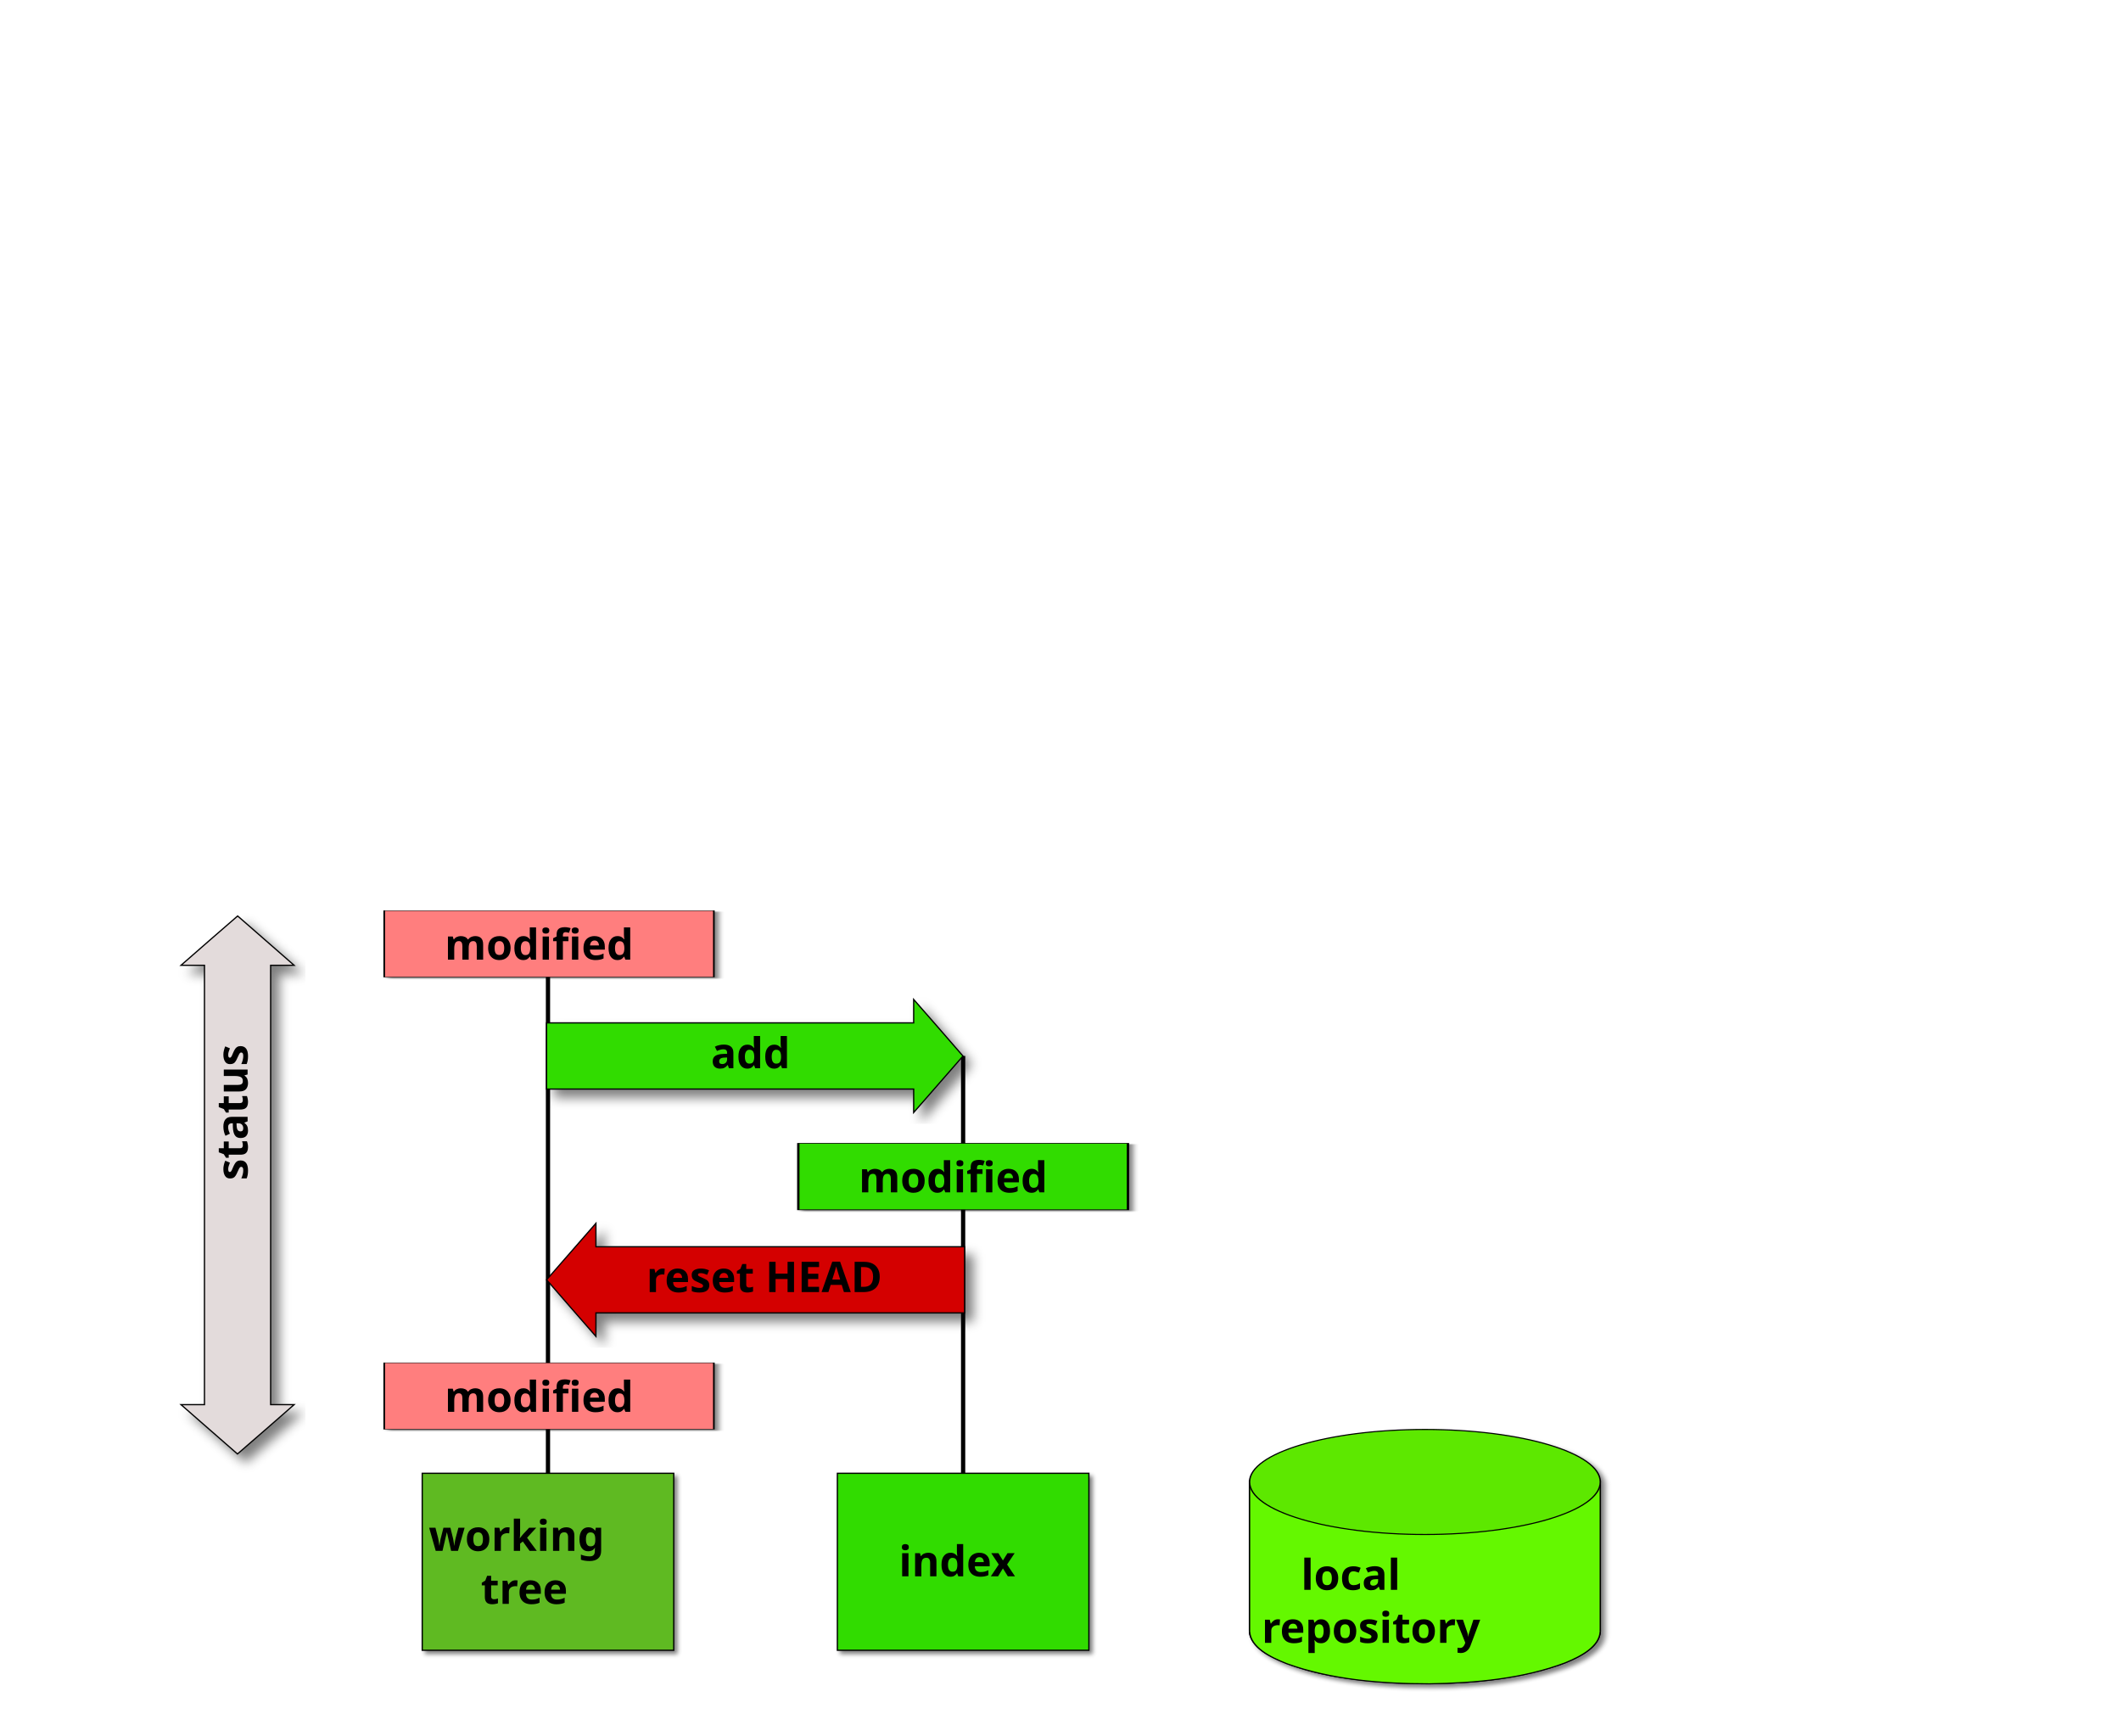
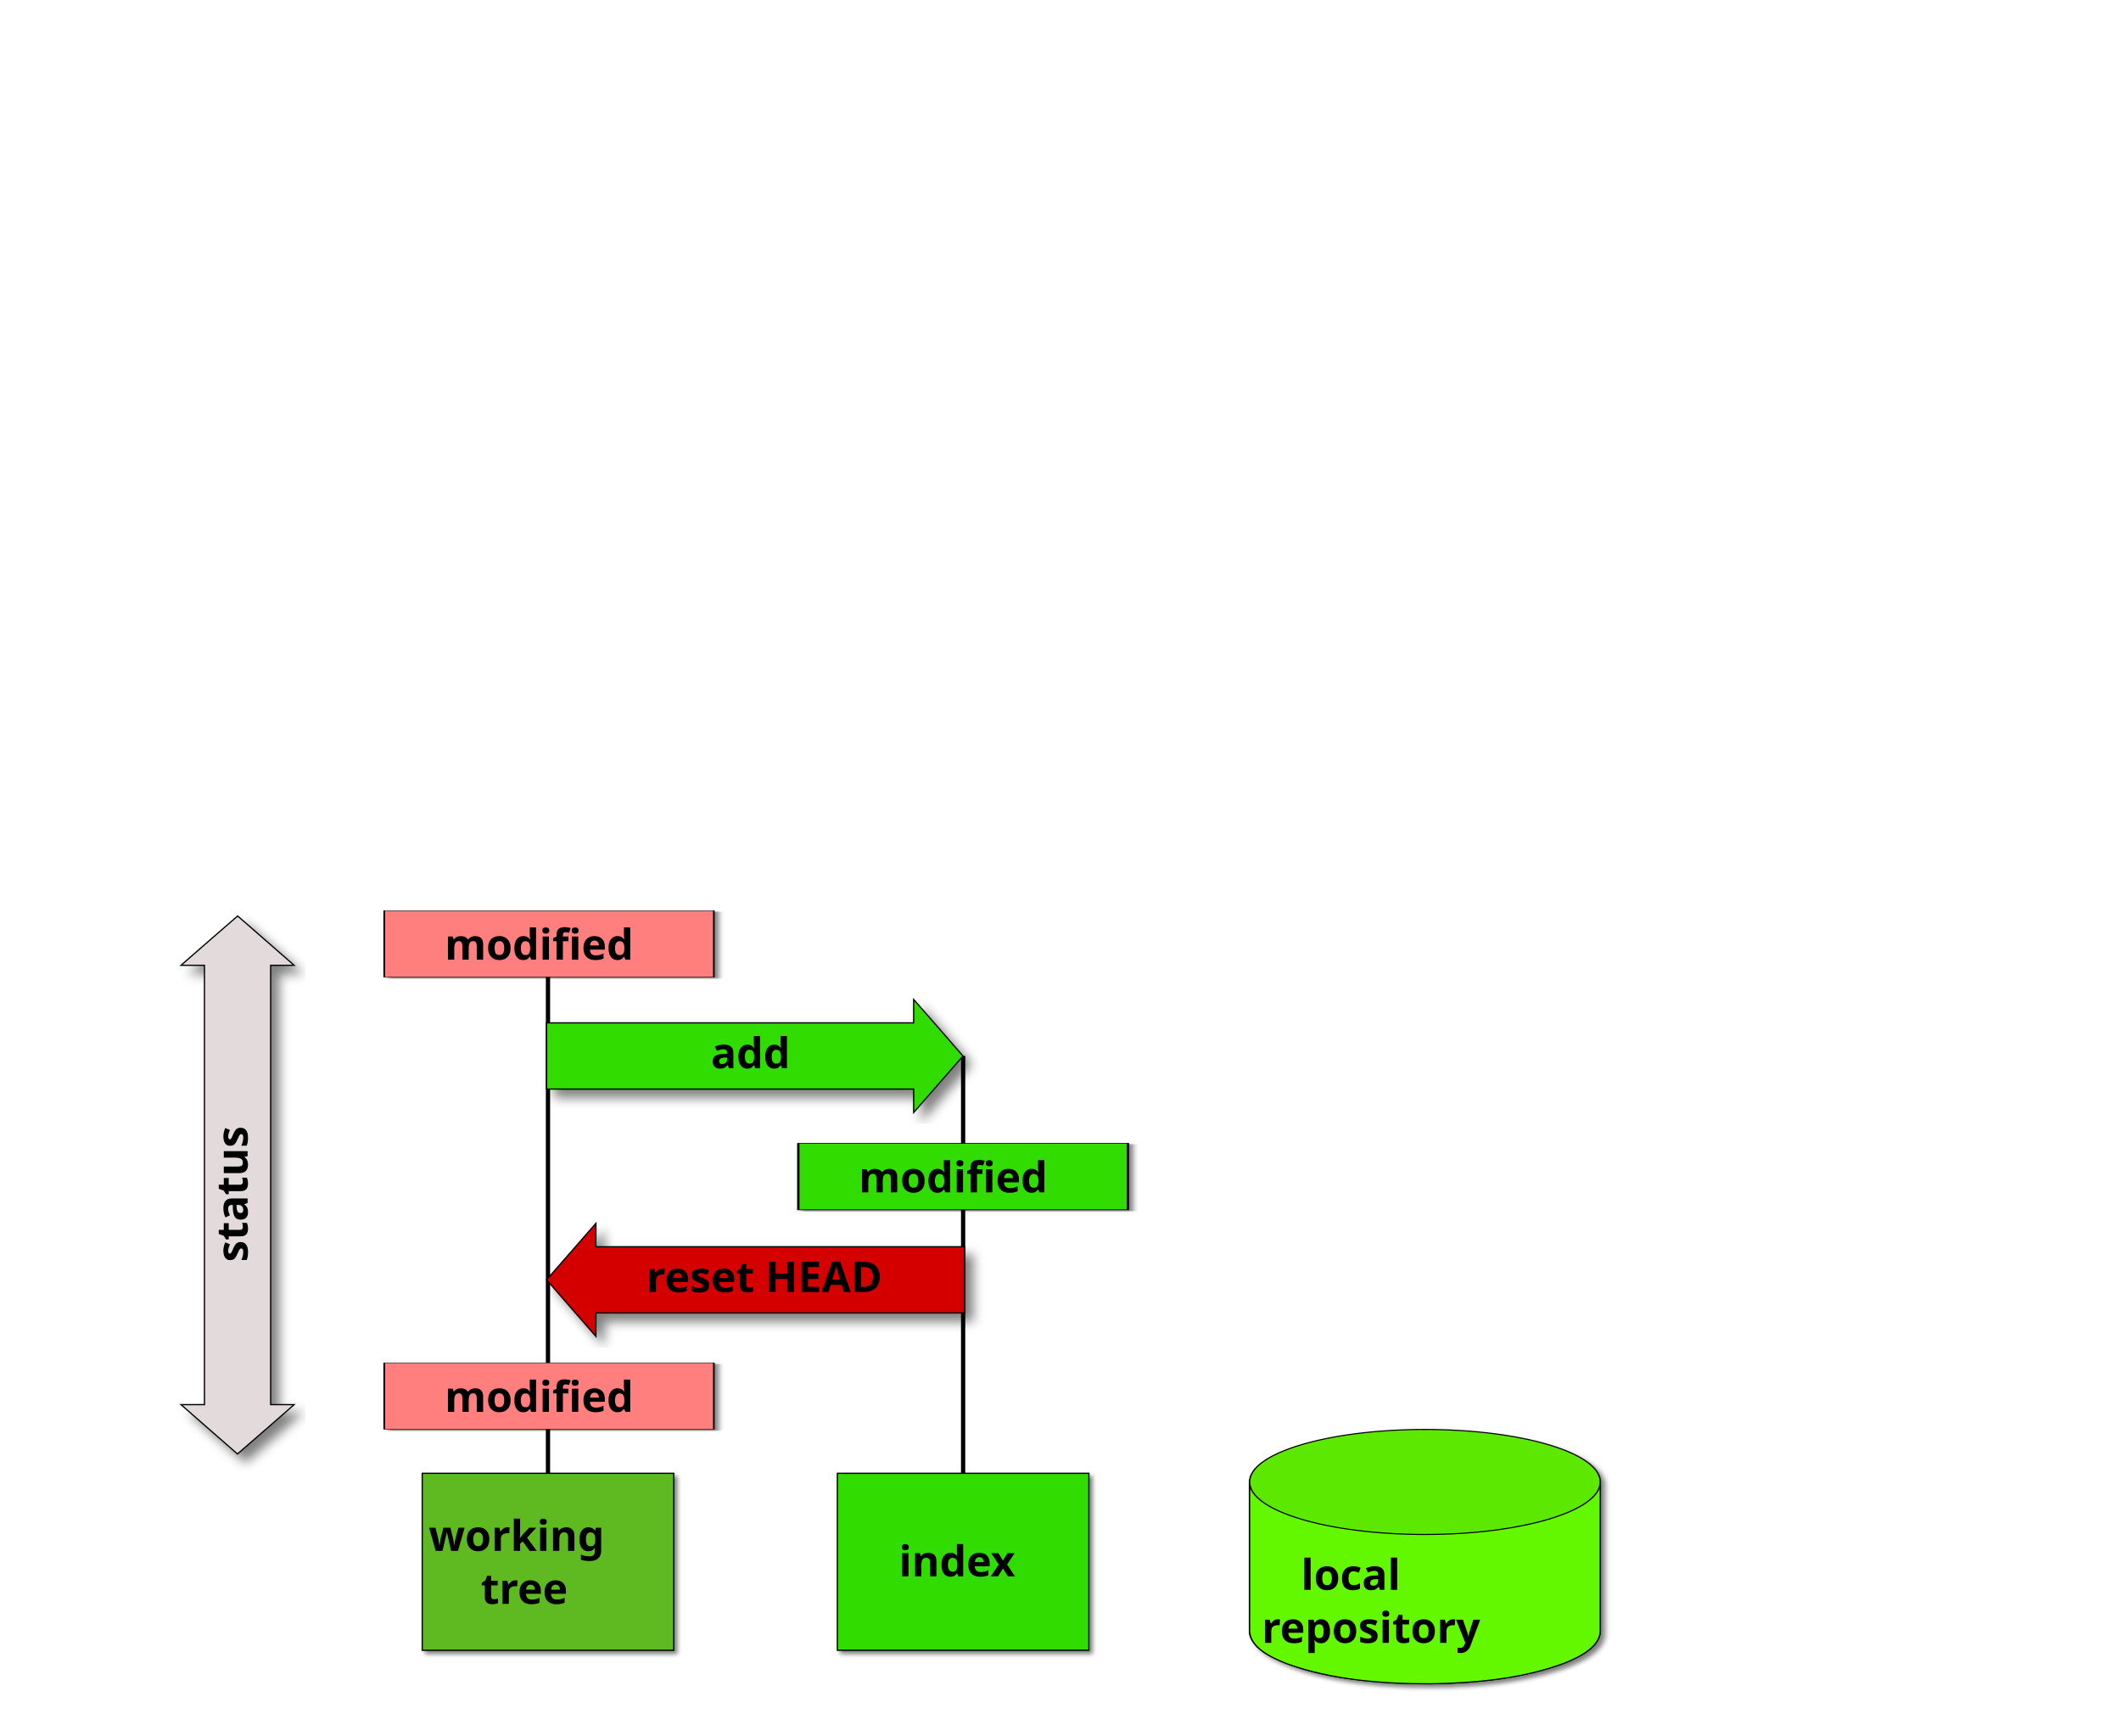
<svg xmlns="http://www.w3.org/2000/svg" xmlns:ns1="http://www.openswatchbook.org/uri/2009/osb" width="389.764" height="318.898" id="svg2" version="1.1">
  <defs id="defs4">
    <marker style="overflow:visible" id="TriangleOutS" refX="0" refY="0" orient="auto">
      <path transform="scale(0.2,0.2)" style="fill-rule:evenodd;stroke:#000000;stroke-width:1pt" d="m 5.77,0 -8.65,5 0,-10 8.65,5 z" id="path4184" />
    </marker>
    <marker style="overflow:visible" id="TriangleOutL" refX="0" refY="0" orient="auto">
      <path transform="scale(0.8,0.8)" style="fill-rule:evenodd;stroke:#000000;stroke-width:1pt" d="m 5.77,0 -8.65,5 0,-10 8.65,5 z" id="path4178" />
    </marker>
    <marker style="overflow:visible" id="Arrow1Mend" refX="0" refY="0" orient="auto">
      <path transform="matrix(-0.4,0,0,-0.4,-4,0)" style="fill-rule:evenodd;stroke:#000000;stroke-width:1pt" d="M 0,0 5,-5 -12.5,0 5,5 0,0 z" id="path4045" />
    </marker>
    <marker style="overflow:visible" id="Arrow1Lend" refX="0" refY="0" orient="auto">
      <path transform="matrix(-0.8,0,0,-0.8,-10,0)" style="fill-rule:evenodd;stroke:#000000;stroke-width:1pt" d="M 0,0 5,-5 -12.5,0 5,5 0,0 z" id="path4039" />
    </marker>
    <marker style="overflow:visible" id="Arrow1Lstart" refX="0" refY="0" orient="auto">
      <path transform="matrix(0.8,0,0,0.8,10,0)" style="fill-rule:evenodd;stroke:#000000;stroke-width:1pt" d="M 0,0 5,-5 -12.5,0 5,5 0,0 z" id="path4036" />
    </marker>
    <linearGradient ns1:paint="solid" id="linearGradient4513">
      <stop id="stop4515" offset="0" style="stop-color:#000000;stop-opacity:1;" />
    </linearGradient>
    <marker style="overflow:visible" id="Arrow2Lend" refX="0" refY="0" orient="auto">
      <path transform="matrix(-1.1,0,0,-1.1,-1.1,0)" d="M 8.719,4.034 -2.207,0.016 8.719,-4.002 c -1.745,2.372 -1.735,5.617 -6e-7,8.035 z" style="fill-rule:evenodd;stroke-width:0.625;stroke-linejoin:round" id="path4057" />
    </marker>
    <marker style="overflow:visible" id="Arrow2Lend-7" refX="0" refY="0" orient="auto">
      <path transform="matrix(-1.1,0,0,-1.1,-1.1,0)" d="M 8.719,4.034 -2.207,0.016 8.719,-4.002 c -1.745,2.372 -1.735,5.617 -6e-7,8.035 z" style="fill-rule:evenodd;stroke-width:0.625;stroke-linejoin:round" id="path4057-6" />
    </marker>
    <marker style="overflow:visible" id="TriangleOutS9" refX="0" refY="0" orient="auto">
      <path transform="scale(0.2,0.2)" style="fill:#deaa87;fill-rule:evenodd;stroke:#deaa87;stroke-width:1pt" d="m 5.77,0 -8.65,5 0,-10 8.65,5 z" id="path6605" />
    </marker>
    <filter color-interpolation-filters="sRGB" id="filter5995-5">
      <feFlood flood-opacity="0.5" flood-color="rgb(0,0,0)" result="flood" id="feFlood5997-8" />
      <feComposite in="flood" in2="SourceGraphic" operator="in" result="composite1" id="feComposite5999-9" />
      <feGaussianBlur stdDeviation="1" result="blur" id="feGaussianBlur6001-2" />
      <feOffset dx="1.5" dy="1.5" result="offset" id="feOffset6003-8" />
      <feComposite in="SourceGraphic" in2="offset" operator="over" result="composite2" id="feComposite6005-6" />
    </filter>
    <filter color-interpolation-filters="sRGB" id="filter5995-1">
      <feFlood flood-opacity="0.5" flood-color="rgb(0,0,0)" result="flood" id="feFlood5997-1" />
      <feComposite in="flood" in2="SourceGraphic" operator="in" result="composite1" id="feComposite5999-8" />
      <feGaussianBlur stdDeviation="1" result="blur" id="feGaussianBlur6001-6" />
      <feOffset dx="1.5" dy="1.5" result="offset" id="feOffset6003-1" />
      <feComposite in="SourceGraphic" in2="offset" operator="over" result="composite2" id="feComposite6005-3" />
    </filter>
    <filter color-interpolation-filters="sRGB" id="filter5995-5-9">
      <feFlood flood-opacity="0.5" flood-color="rgb(0,0,0)" result="flood" id="feFlood5997-8-3" />
      <feComposite in="flood" in2="SourceGraphic" operator="in" result="composite1" id="feComposite5999-9-9" />
      <feGaussianBlur stdDeviation="1" result="blur" id="feGaussianBlur6001-2-7" />
      <feOffset dx="1.5" dy="1.5" result="offset" id="feOffset6003-8-2" />
      <feComposite in="SourceGraphic" in2="offset" operator="over" result="composite2" id="feComposite6005-6-7" />
    </filter>
  </defs>
  <g transform="translate(0,-733.4651)" id="layer1">
    <path id="path4128" d="m 100.7,906.782 0,106.942" style="fill:none;stroke:#000000;stroke-width:0.78;stroke-linecap:butt;stroke-linejoin:miter;stroke-miterlimit:4;stroke-opacity:1;stroke-dasharray:none" />
    <path style="fill:none;stroke:#000000;stroke-width:0.779;stroke-linecap:butt;stroke-linejoin:miter;stroke-miterlimit:4;stroke-opacity:1;stroke-dasharray:none" d="m 176.989,927.488 0,91.186" id="path4118" />
    <g transform="matrix(0.5191779,0,0,0.4059778,-32.79595,757.864)" id="g5532" style="fill:#64f800;fill-opacity:1;filter:url(#filter5995-5)">
      <g id="g3293" transform="matrix(0.4966146,0,0,0.4966146,279.8466,555.4813)" style="fill:#64f800;fill-opacity:1;stroke:#000000;stroke-width:1;stroke-miterlimit:4;stroke-opacity:1;stroke-dasharray:none">
        <path style="color:#000000;fill:#64f800;fill-opacity:1;fill-rule:nonzero;stroke:#000000;stroke-width:1;stroke-miterlimit:4;stroke-opacity:1;stroke-dasharray:none;marker:none;visibility:visible;display:inline;overflow:visible;enable-background:accumulate" d="m 695.969,87.406 0,136.375 c -0.219,9.524 7.216,18.513 15.125,23.562 25.962,16.82 57.495,21.775 87.781,24.281 39.978,2.256 81.456,-0.584 118.594,-16.656 12.444,-6.019 27.748,-14.959 28.531,-30.438 0.002,-0.248 -0.022,-0.504 -0.031,-0.75 l 0.031,0 0,-136.375 -250.031,0 z" transform="translate(-241.7143,22.55341)" id="path3289" />
        <path d="m 704.286,111.076 c 0,26.431 -55.964,47.857 -125,47.857 -69.036,0 -125,-21.426 -125,-47.857 0,-26.431 55.964,-47.857 125,-47.857 69.036,0 125,21.426 125,47.857 z" style="color:#000000;fill:#5de800;fill-opacity:1;fill-rule:nonzero;stroke:#000000;stroke-width:1;stroke-miterlimit:4;stroke-opacity:1;stroke-dasharray:none;marker:none;visibility:visible;display:inline;overflow:visible;enable-background:accumulate" id="path3075" />
      </g>
      <path id="path4537" d="m 505.447,678.241 c 0.308,7.298 7.387,11.728 13.24,14.673 15.7,7.249 33.325,9.075 50.439,9.086 16.381,-0.332 33.239,-2.309 48.142,-9.539 5.538,-2.907 12.086,-7.293 12.332,-14.22" style="color:#000000;fill:#64f800;fill-opacity:1;stroke:#000000;stroke-width:0.497;stroke-miterlimit:4;stroke-opacity:1;stroke-dasharray:none;marker:none;visibility:visible;display:inline;overflow:visible;enable-background:accumulate" />
    </g>
    <g id="g7076" transform="matrix(0.3895608,0,0,0.3895608,-5.508709,651.9395)" style="filter:url(#filter5995-5)">
      <rect style="color:#000000;fill:#31dc00;fill-opacity:1;stroke:#000000;stroke-width:0.594;stroke-miterlimit:4;stroke-opacity:1;stroke-dasharray:none;marker:none;visibility:visible;display:inline;overflow:visible;enable-background:accumulate" id="rect2985" width="118.646" height="83.475" x="409.147" y="904.192" />
    </g>
    <text id="text3014-8-9" y="1023.104" x="165.175" style="font-size:6.795px;font-style:normal;font-variant:normal;font-weight:normal;font-stretch:normal;line-height:125%;letter-spacing:0px;word-spacing:0px;fill:#000000;fill-opacity:1;stroke:none;font-family:STIX;-inkscape-font-specification:STIX" xml:space="preserve">
      <tspan style="font-size:7.791px;font-style:normal;font-variant:normal;font-weight:bold;font-stretch:normal;fill:#000000;font-family:Sans;-inkscape-font-specification:Sans Bold" y="1023.104" x="165.175" id="tspan3016-1-7">index</tspan>
    </text>
    <g id="g7072" transform="matrix(0.3895608,0,0,0.3895608,-5.508709,651.9395)" style="filter:url(#filter5995-5)">
      <rect style="color:#000000;fill:#5fba22;fill-opacity:1;stroke:#000000;stroke-width:0.594;stroke-miterlimit:4;stroke-opacity:1;stroke-dasharray:none;marker:none;visibility:visible;display:inline;overflow:visible;enable-background:accumulate" id="rect2985-3" width="118.646" height="83.475" x="213.315" y="904.192" />
    </g>
    <text id="text3014-8" y="1018.426" x="100.767" style="font-size:6.795px;font-style:normal;font-variant:normal;font-weight:normal;font-stretch:normal;text-align:center;line-height:125%;letter-spacing:0px;word-spacing:0px;text-anchor:middle;fill:#000000;fill-opacity:1;stroke:none;font-family:STIX;-inkscape-font-specification:STIX" xml:space="preserve">
      <tspan style="font-size:7.791px;font-style:normal;font-variant:normal;font-weight:bold;font-stretch:normal;text-align:center;text-anchor:middle;fill:#000000;font-family:Sans;-inkscape-font-specification:Sans Bold" y="1018.426" x="102.122" id="tspan3016-1">working </tspan>
      <tspan style="font-size:7.791px;font-style:normal;font-variant:normal;font-weight:bold;font-stretch:normal;text-align:center;text-anchor:middle;fill:#000000;font-family:Sans;-inkscape-font-specification:Sans Bold" y="1028.165" x="100.767" id="tspan3279">tree</tspan>
    </text>
    <g transform="translate(19.50745,37.47321)" id="text4539" style="font-size:40px;font-style:normal;font-weight:normal;line-height:125%;letter-spacing:0px;word-spacing:0px;fill:#000000;fill-opacity:1;stroke:none;font-family:Sans" />
    <text id="text5934" y="1025.589" x="262.057" style="font-size:15.582px;font-style:normal;font-weight:normal;text-align:center;line-height:125%;letter-spacing:0px;word-spacing:0px;text-anchor:middle;fill:#000000;fill-opacity:1;stroke:none;font-family:Sans" xml:space="preserve">
      <tspan style="font-size:7.791px;font-weight:bold;text-align:center;text-anchor:middle" y="1025.589" x="263.411" id="tspan5936">local </tspan>
      <tspan id="tspan5938" style="font-size:7.791px;font-weight:bold;text-align:center;text-anchor:middle" y="1035.328" x="262.057">repository</tspan>
    </text>
    <flowRoot xml:space="preserve" id="flowRoot4099" style="fill:black;stroke:none;stroke-opacity:1;stroke-width:1px;stroke-linejoin:miter;stroke-linecap:butt;fill-opacity:1;font-family:Sans;font-style:normal;font-weight:normal;font-size:40px;line-height:125%;letter-spacing:0px;word-spacing:0px">
      <flowRegion id="flowRegion4101">
        <rect id="rect4103" width="1182.668" height="487.172" x="-115.105" y="-166.653" />
      </flowRegion>
      <flowPara id="flowPara4105" />
    </flowRoot>
    <text xml:space="preserve" style="font-size:15.582px;font-style:normal;font-weight:normal;line-height:125%;letter-spacing:0px;word-spacing:0px;fill:#000000;fill-opacity:1;stroke:none;font-family:Sans" x="131.299" y="929.748" id="text4166">
      <tspan style="font-size:7.791px;font-weight:bold" id="tspan4168" x="131.299" y="929.748">diff</tspan>
    </text>
    <g style="fill:#ff2a2a;filter:url(#filter5995-5)" id="g4176" transform="matrix(0.5105564,0,0,0.1461627,-38.30228,768.6316)">
      <rect style="color:#000000;fill:#ff7e7e;fill-opacity:1;stroke:#000000;stroke-width:0.594;stroke-miterlimit:4;stroke-opacity:1;stroke-dasharray:none;marker:none;visibility:visible;display:inline;overflow:visible;filter:url(#filter5995);enable-background:accumulate" id="rect4178" width="118.646" height="83.475" x="213.315" y="904.192" />
    </g>
    <text id="text4180" y="909.796" x="81.706" style="font-size:40px;font-style:normal;font-weight:normal;line-height:125%;letter-spacing:0px;word-spacing:0px;fill:#000000;fill-opacity:1;stroke:none;font-family:Sans" xml:space="preserve">
      <tspan id="tspan4182" style="font-size:7.791px;font-weight:bold" y="909.796" x="81.706">modified</tspan>
    </text>
    <path style="color:#000000;fill:#31dc00;fill-opacity:1;fill-rule:nonzero;stroke:#000000;stroke-width:0.23;stroke-linecap:butt;stroke-linejoin:miter;stroke-miterlimit:4;stroke-opacity:1;stroke-dasharray:none;stroke-dashoffset:0;marker:none;visibility:visible;display:inline;overflow:visible;filter:url(#filter5995-5);enable-background:accumulate" d="m 167.9,917.106 0,4.312 -67.463,0 0,12.156 67.463,0 0,4.312 4.531,-5.188 4.531,-5.188 -4.531,-5.219 z" id="rect6830" />
    <text xml:space="preserve" style="font-size:15.582px;font-style:normal;font-weight:normal;line-height:125%;letter-spacing:0px;word-spacing:0px;fill:#000000;fill-opacity:1;stroke:none;font-family:Sans" x="130.646" y="929.748" id="text4172">
      <tspan style="font-size:7.791px;font-weight:bold" id="tspan4174" x="130.646" y="929.748">add</tspan>
    </text>
    <g transform="matrix(0.5105564,0,0,0.1461627,37.79166,811.3946)" id="g3145" style="color:#000000;fill:#31dc00;fill-opacity:1;fill-rule:nonzero;stroke:#000000;stroke-width:0.847;stroke-linecap:butt;stroke-linejoin:miter;stroke-miterlimit:4;stroke-opacity:1;stroke-dasharray:none;stroke-dashoffset:0;marker:none;visibility:visible;display:inline;overflow:visible;filter:url(#filter5995-5);enable-background:accumulate">
      <rect y="904.192" x="213.315" height="83.475" width="118.646" id="rect3147" style="color:#000000;fill:#31dc00;fill-opacity:1;fill-rule:nonzero;stroke:#000000;stroke-width:0.847;stroke-linecap:butt;stroke-linejoin:miter;stroke-miterlimit:4;stroke-opacity:1;stroke-dasharray:none;stroke-dashoffset:0;marker:none;visibility:visible;display:inline;overflow:visible;filter:url(#filter5995-4);enable-background:accumulate" />
    </g>
    <text xml:space="preserve" style="font-size:40px;font-style:normal;font-weight:normal;line-height:125%;letter-spacing:0px;word-spacing:0px;fill:#000000;fill-opacity:1;stroke:none;font-family:Sans" x="157.8" y="952.559" id="text3149">
      <tspan x="157.8" y="952.559" style="font-size:7.791px;font-weight:bold" id="tspan3151">modified</tspan>
    </text>
    <path style="color:#000000;fill:#e3dbdb;fill-opacity:1;fill-rule:nonzero;stroke:#000000;stroke-width:0.23;stroke-linecap:butt;stroke-linejoin:miter;stroke-miterlimit:4;stroke-opacity:1;stroke-dasharray:none;stroke-dashoffset:0;marker:none;visibility:visible;display:inline;overflow:visible;filter:url(#filter5995-5);enable-background:accumulate" d="m 54.047,910.834 -5.188,-4.531 -5.188,-4.531 -5.219,4.531 -5.188,4.531 4.312,0 0,2.938 0,74.853 0,2.938 -4.312,0 5.188,4.531 5.188,4.531 5.219,-4.531 5.188,-4.531 -4.312,0 0,-2.938 0,-74.853 0,-2.938 z" id="path4580" />
-     <text xml:space="preserve" style="font-size:40px;font-style:normal;font-weight:normal;line-height:125%;letter-spacing:0px;word-spacing:0px;fill:#000000;fill-opacity:1;stroke:none;font-family:Sans" x="-950.362" y="45.502" id="text4585" transform="matrix(0,-1,1,0,0,0)">
-       <tspan id="tspan4587" x="-950.362" y="45.502" style="font-size:8px;font-weight:bold">status</tspan>
+     <text xml:space="preserve" style="font-size:40px;font-style:normal;font-weight:normal;line-height:125%;letter-spacing:0px;word-spacing:0px;fill:#000000;fill-opacity:1;stroke:none;font-family:Sans" x="-965.362" y="45.502" id="text4585" transform="matrix(0,-1,1,0,0,0)">
+       <tspan id="tspan4587" x="-965.362" y="45.502" style="font-size:8px;font-weight:bold">status</tspan>
    </text>
    <path style="color:#000000;fill:#d40000;fill-opacity:1;fill-rule:nonzero;stroke:#000000;stroke-width:0.23;stroke-linecap:butt;stroke-linejoin:miter;stroke-miterlimit:4;stroke-opacity:1;stroke-dasharray:none;stroke-dashoffset:0;marker:none;visibility:visible;display:inline;overflow:visible;filter:url(#filter5995-5-9);enable-background:accumulate" d="m 109.51,979.021 0,-4.312 67.75,0 0,-12.156 -67.75,0 0,-4.312 -4.531,5.188 -4.531,5.188 4.531,5.219 z" id="rect6830-6" />
    <text xml:space="preserve" style="font-size:15.582px;font-style:normal;font-weight:normal;line-height:125%;letter-spacing:0px;word-spacing:0px;fill:#000000;fill-opacity:1;stroke:none;font-family:Sans" x="118.783" y="970.882" id="text4172-8">
      <tspan style="font-size:7.791px;font-weight:bold" id="tspan4174-1" x="118.783" y="970.882">reset HEAD</tspan>
    </text>
    <g transform="matrix(0.5105564,0,0,0.1461627,-38.30228,851.7167)" id="g4249" style="fill:#ff2a2a;filter:url(#filter5995-5)">
      <rect y="904.192" x="213.315" height="83.475" width="118.646" id="rect4251" style="color:#000000;fill:#ff7e7e;fill-opacity:1;stroke:#000000;stroke-width:0.594;stroke-miterlimit:4;stroke-opacity:1;stroke-dasharray:none;marker:none;visibility:visible;display:inline;overflow:visible;filter:url(#filter5995);enable-background:accumulate" />
    </g>
    <text xml:space="preserve" style="font-size:40px;font-style:normal;font-weight:normal;line-height:125%;letter-spacing:0px;word-spacing:0px;fill:#000000;fill-opacity:1;stroke:none;font-family:Sans" x="81.706" y="992.881" id="text4253">
      <tspan x="81.706" y="992.881" style="font-size:7.791px;font-weight:bold" id="tspan4255">modified</tspan>
    </text>
  </g>
</svg>
